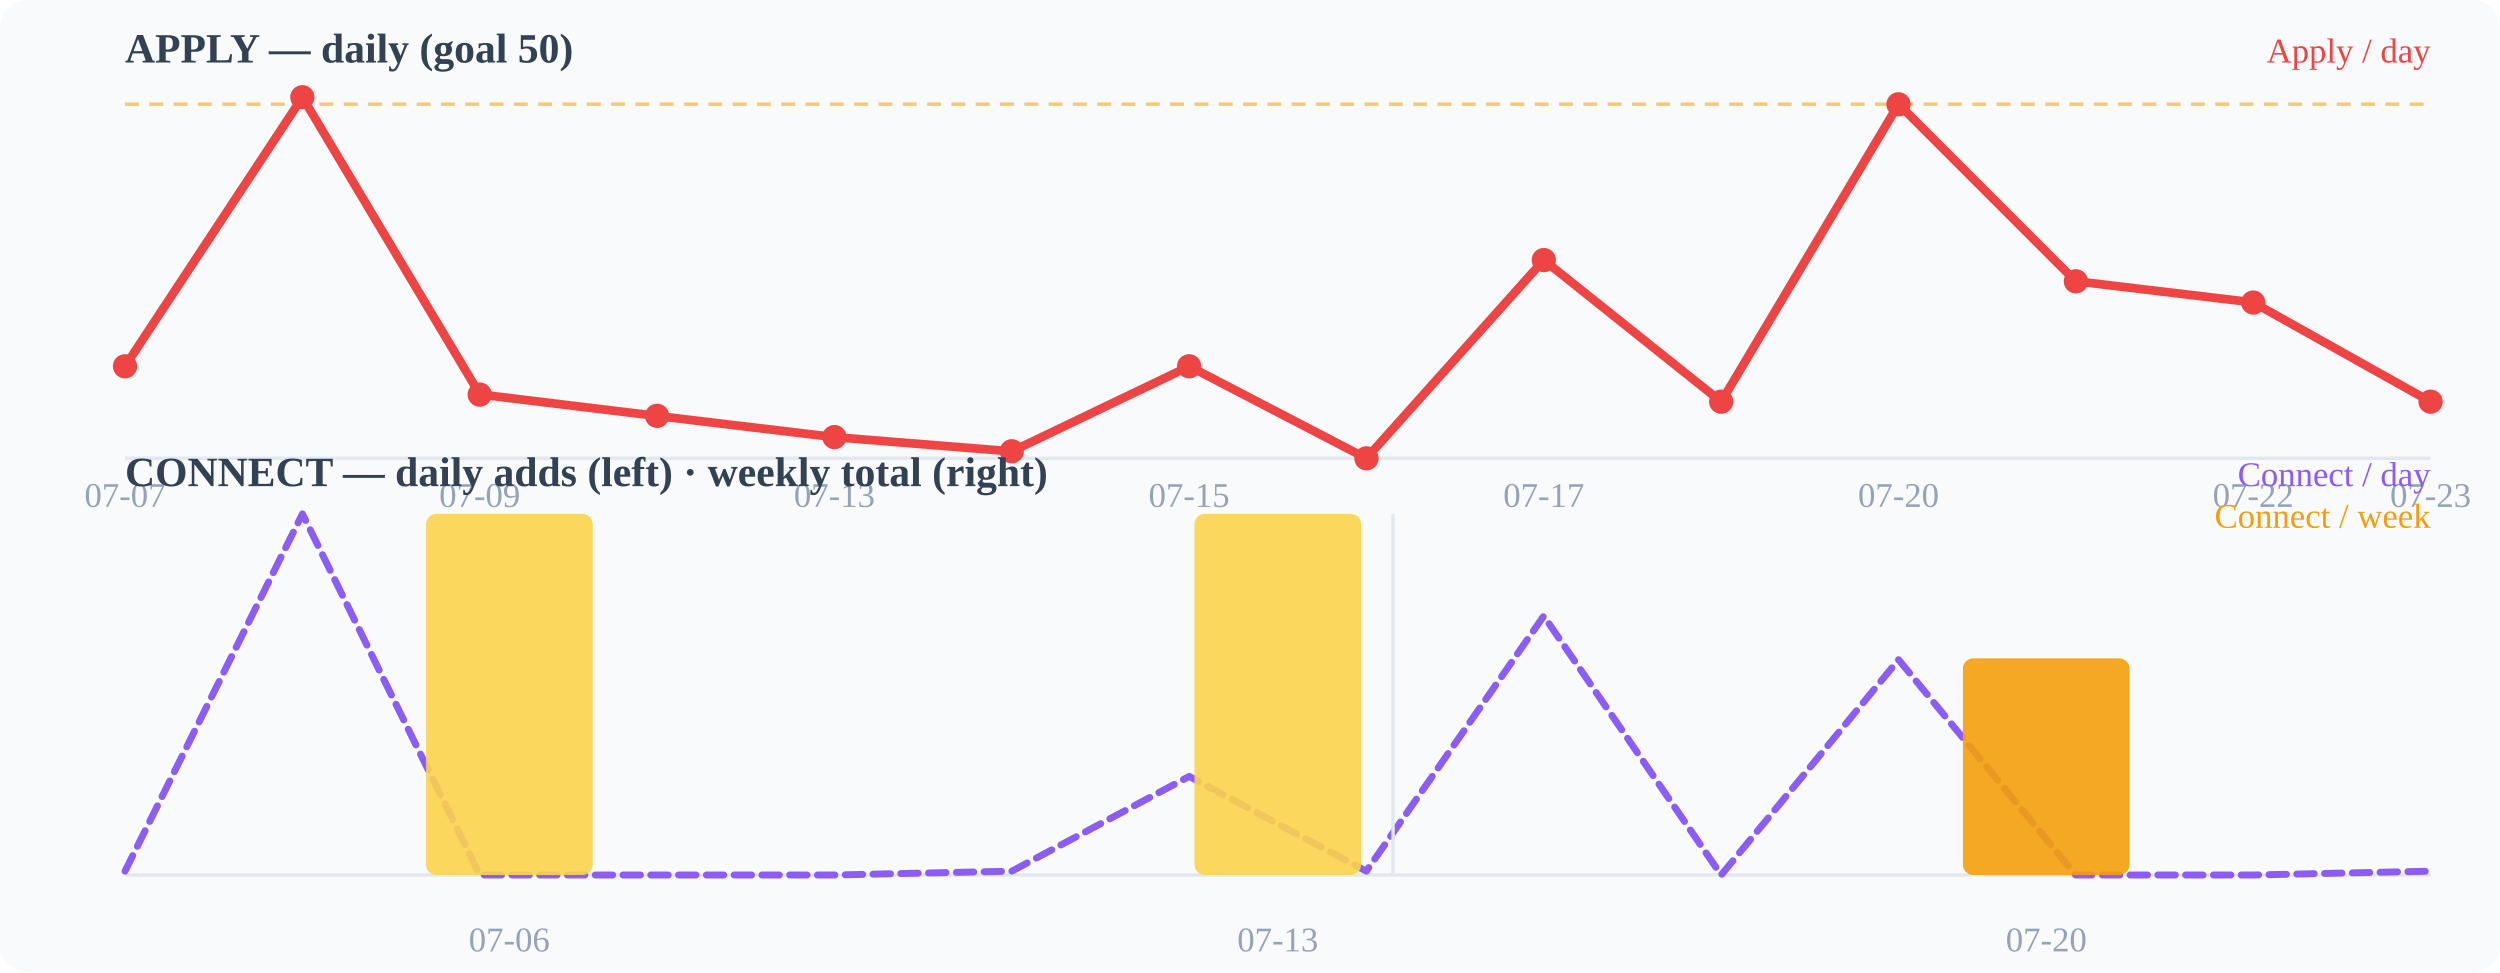
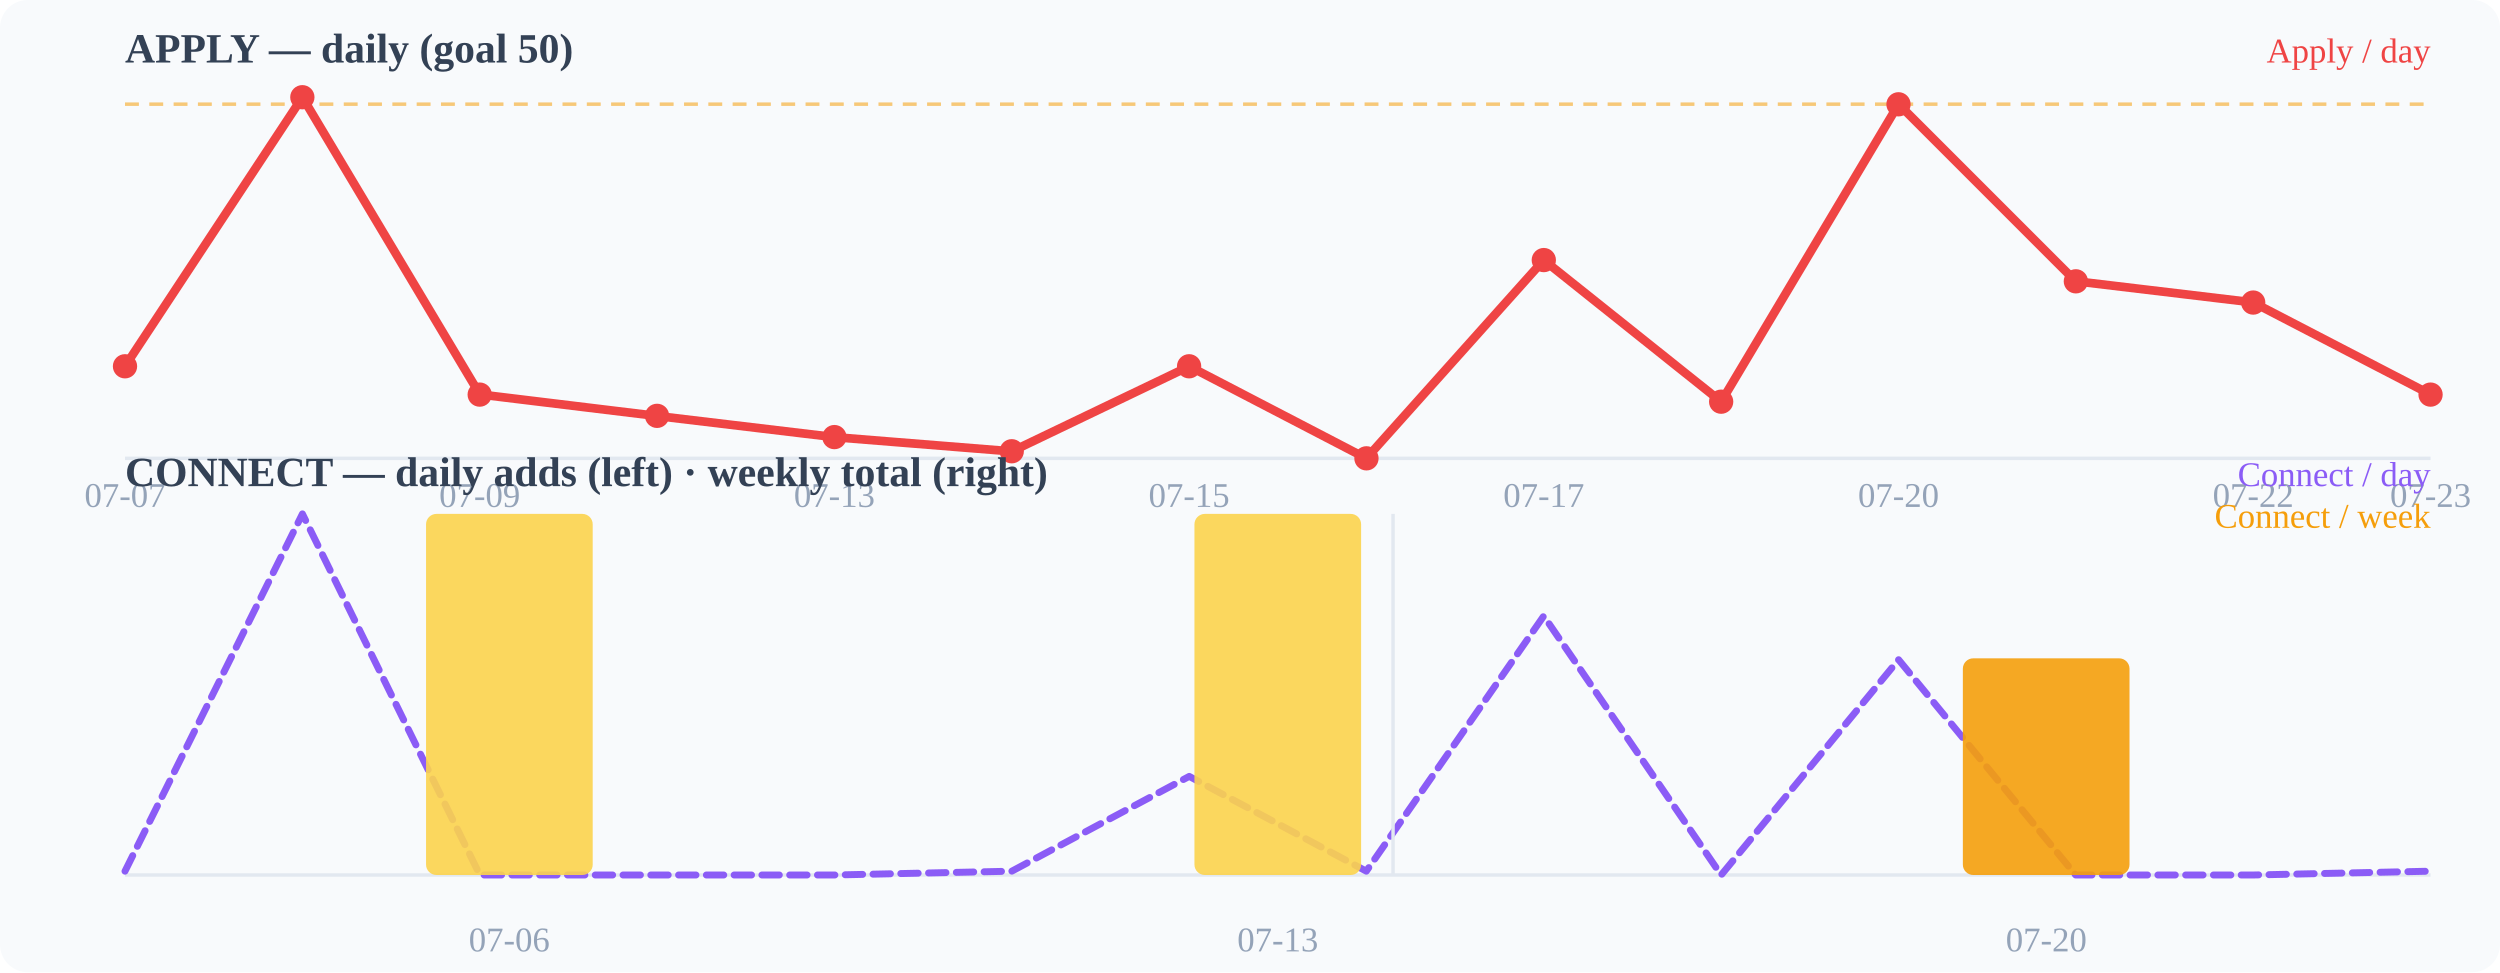
<svg xmlns="http://www.w3.org/2000/svg" width="720" height="280" viewBox="0 0 720 280">
  <rect width="720" height="280" fill="#f8fafc" rx="8" />
  <text x="36" y="18" font-size="12" font-weight="600" fill="#334155">APPLY — daily (goal 50)</text>
  <line x1="36" y1="132" x2="700" y2="132" stroke="#e2e8f0" stroke-width="1" />
  <line x1="36" y1="30.0" x2="700" y2="30.0" stroke="#f59e0b" stroke-width="1" stroke-dasharray="4 3" opacity="0.55" />
-   <polyline points="36.0,105.5 87.1,28.0 138.2,113.6 189.2,119.8 240.3,125.9 291.4,130.0 342.5,105.5 393.5,132.0 444.6,74.9 495.7,115.7 546.8,30.0 597.8,81.0 648.9,87.1 700.0,115.7" fill="none" stroke="#ef4444" stroke-width="2.5" stroke-linecap="round" stroke-linejoin="round" />
+   <polyline points="36.0,105.5 87.1,28.0 138.2,113.6 189.2,119.8 240.3,125.9 291.4,130.0 342.5,105.5 393.5,132.0 444.6,74.9 495.7,115.7 546.8,30.0 597.8,81.0 648.9,87.1 700.0,113.6" fill="none" stroke="#ef4444" stroke-width="2.5" stroke-linecap="round" stroke-linejoin="round" />
  <circle cx="36" cy="105.49" r="3.5" fill="#ef4444" />
  <circle cx="87.077" cy="28" r="3.5" fill="#ef4444" />
  <circle cx="138.154" cy="113.647" r="3.5" fill="#ef4444" />
  <circle cx="189.231" cy="119.765" r="3.5" fill="#ef4444" />
  <circle cx="240.308" cy="125.882" r="3.5" fill="#ef4444" />
  <circle cx="291.385" cy="129.961" r="3.5" fill="#ef4444" />
  <circle cx="342.462" cy="105.49" r="3.5" fill="#ef4444" />
  <circle cx="393.538" cy="132" r="3.5" fill="#ef4444" />
  <circle cx="444.615" cy="74.902" r="3.5" fill="#ef4444" />
  <circle cx="495.692" cy="115.686" r="3.5" fill="#ef4444" />
  <circle cx="546.769" cy="30.039" r="3.5" fill="#ef4444" />
  <circle cx="597.846" cy="81.02" r="3.5" fill="#ef4444" />
  <circle cx="648.923" cy="87.137" r="3.5" fill="#ef4444" />
-   <circle cx="700" cy="115.686" r="3.5" fill="#ef4444" />
+   <circle cx="700" cy="113.647" r="3.5" fill="#ef4444" />
  <text x="36" y="146" font-size="10" fill="#94a3b8" text-anchor="middle">07-07</text>
  <text x="138.154" y="146" font-size="10" fill="#94a3b8" text-anchor="middle">07-09</text>
  <text x="240.308" y="146" font-size="10" fill="#94a3b8" text-anchor="middle">07-13</text>
  <text x="342.462" y="146" font-size="10" fill="#94a3b8" text-anchor="middle">07-15</text>
  <text x="444.615" y="146" font-size="10" fill="#94a3b8" text-anchor="middle">07-17</text>
  <text x="546.769" y="146" font-size="10" fill="#94a3b8" text-anchor="middle">07-20</text>
  <text x="648.923" y="146" font-size="10" fill="#94a3b8" text-anchor="middle">07-22</text>
  <text x="700" y="146" font-size="10" fill="#94a3b8" text-anchor="middle">07-23</text>
  <text x="36" y="140" font-size="12" font-weight="600" fill="#334155">CONNECT — daily adds (left) · weekly total (right)</text>
  <line x1="36" y1="252" x2="700" y2="252" stroke="#e2e8f0" stroke-width="1" />
  <polyline points="36.0,250.9 87.1,148.0 138.2,252.0 189.2,252.0 240.3,252.0 291.4,250.9 342.5,223.6 393.5,250.9 444.6,177.4 495.7,252.0 546.8,190.0 597.8,252.0 648.9,252.0 700.0,250.9" fill="none" stroke="#8b5cf6" stroke-width="2" stroke-linecap="round" stroke-linejoin="round" stroke-dasharray="5 3" />
  <rect x="122.7" y="148.0" width="48" height="104.0" rx="3" fill="#fcd34d" opacity="0.9" />
  <rect x="344.0" y="148.0" width="48" height="104.0" rx="3" fill="#fcd34d" opacity="0.9" />
  <rect x="565.3" y="189.6" width="48" height="62.4" rx="3" fill="#f59e0b" opacity="0.9" />
  <line x1="401.2" y1="148" x2="401.2" y2="252" stroke="#e2e8f0" stroke-width="1" />
  <text x="146.667" y="274" font-size="10" fill="#94a3b8" text-anchor="middle">07-06</text>
  <text x="368" y="274" font-size="10" fill="#94a3b8" text-anchor="middle">07-13</text>
  <text x="589.333" y="274" font-size="10" fill="#94a3b8" text-anchor="middle">07-20</text>
  <text x="700" y="18" font-size="10" fill="#ef4444" text-anchor="end">Apply / day</text>
  <text x="700" y="140" font-size="10" fill="#8b5cf6" text-anchor="end">Connect / day</text>
  <text x="700" y="152" font-size="10" fill="#f59e0b" text-anchor="end">Connect / week</text>
</svg>
